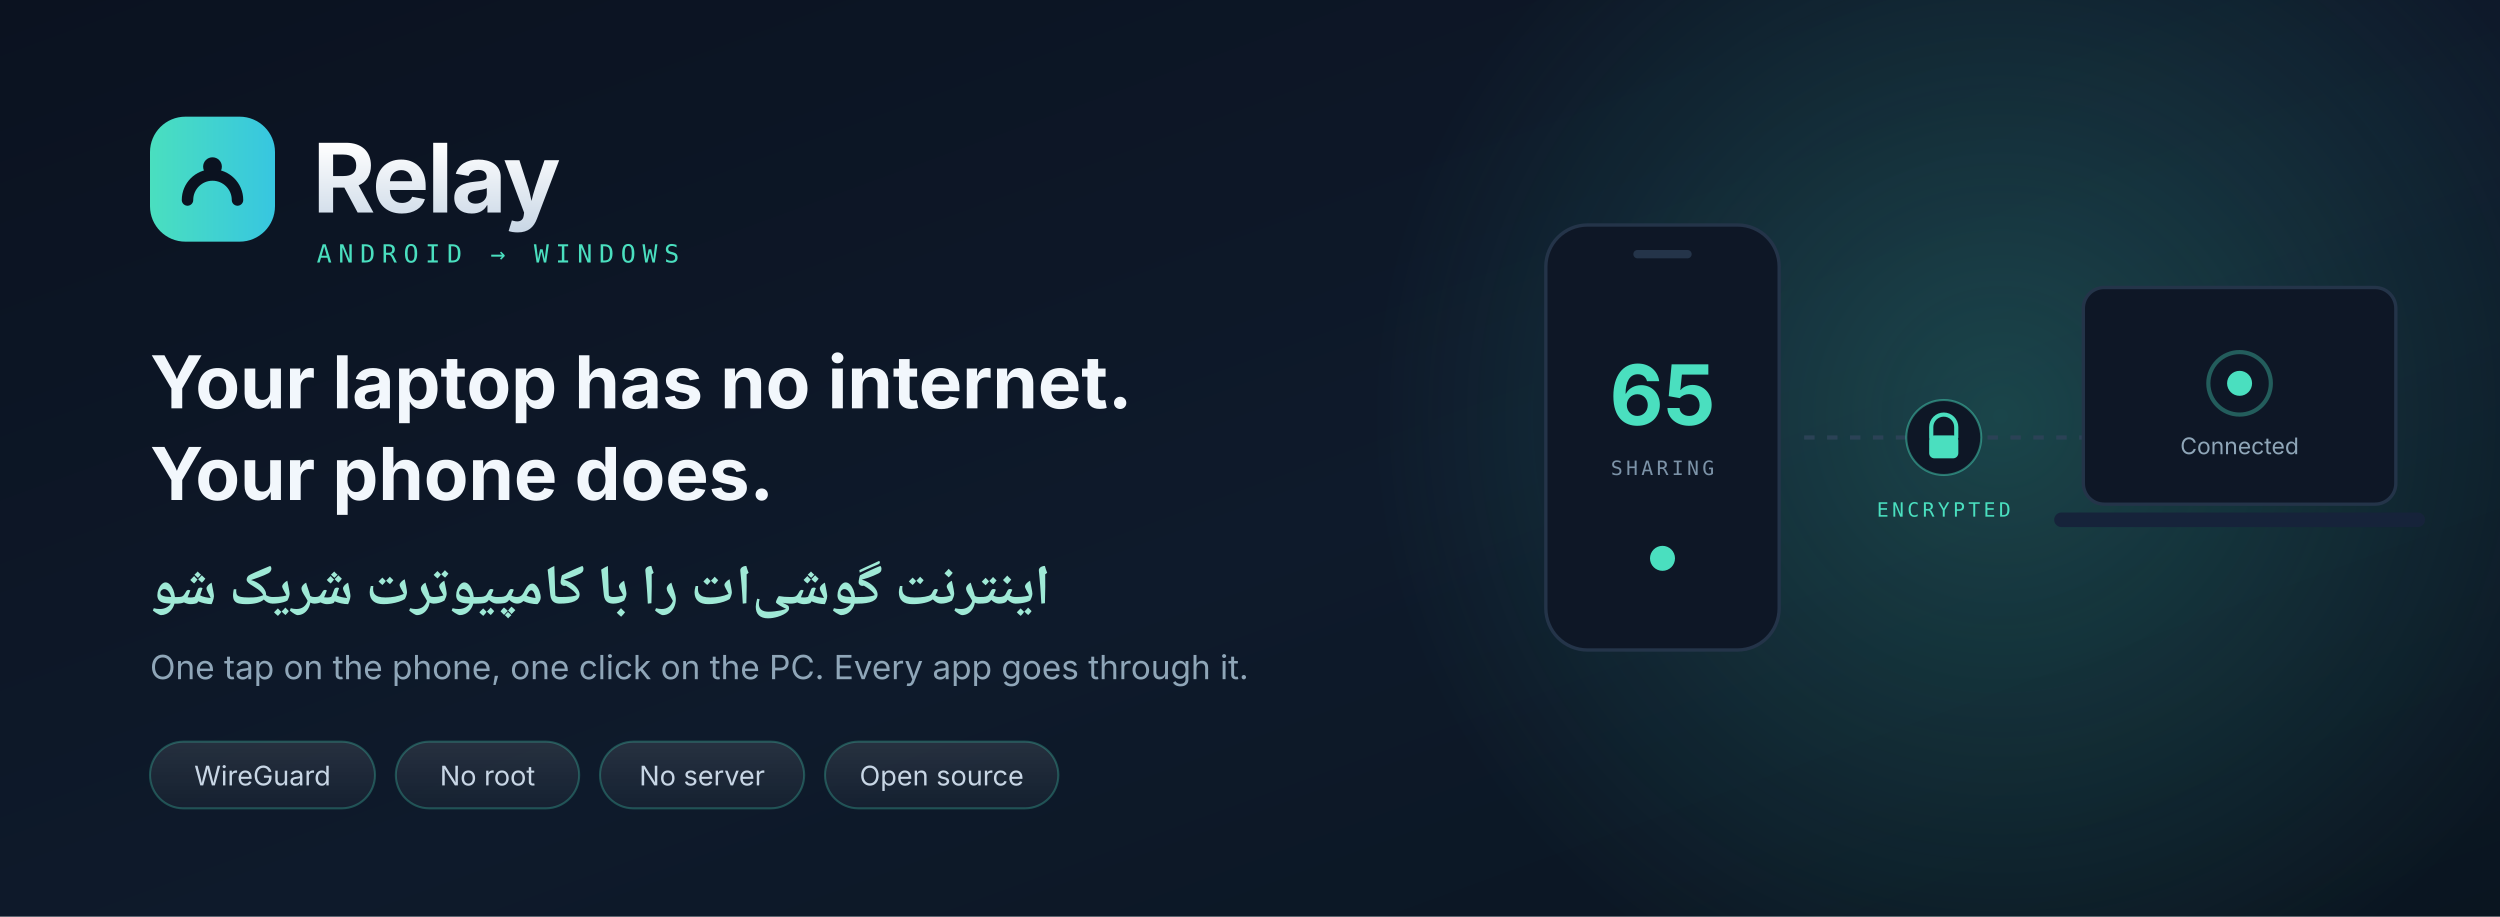
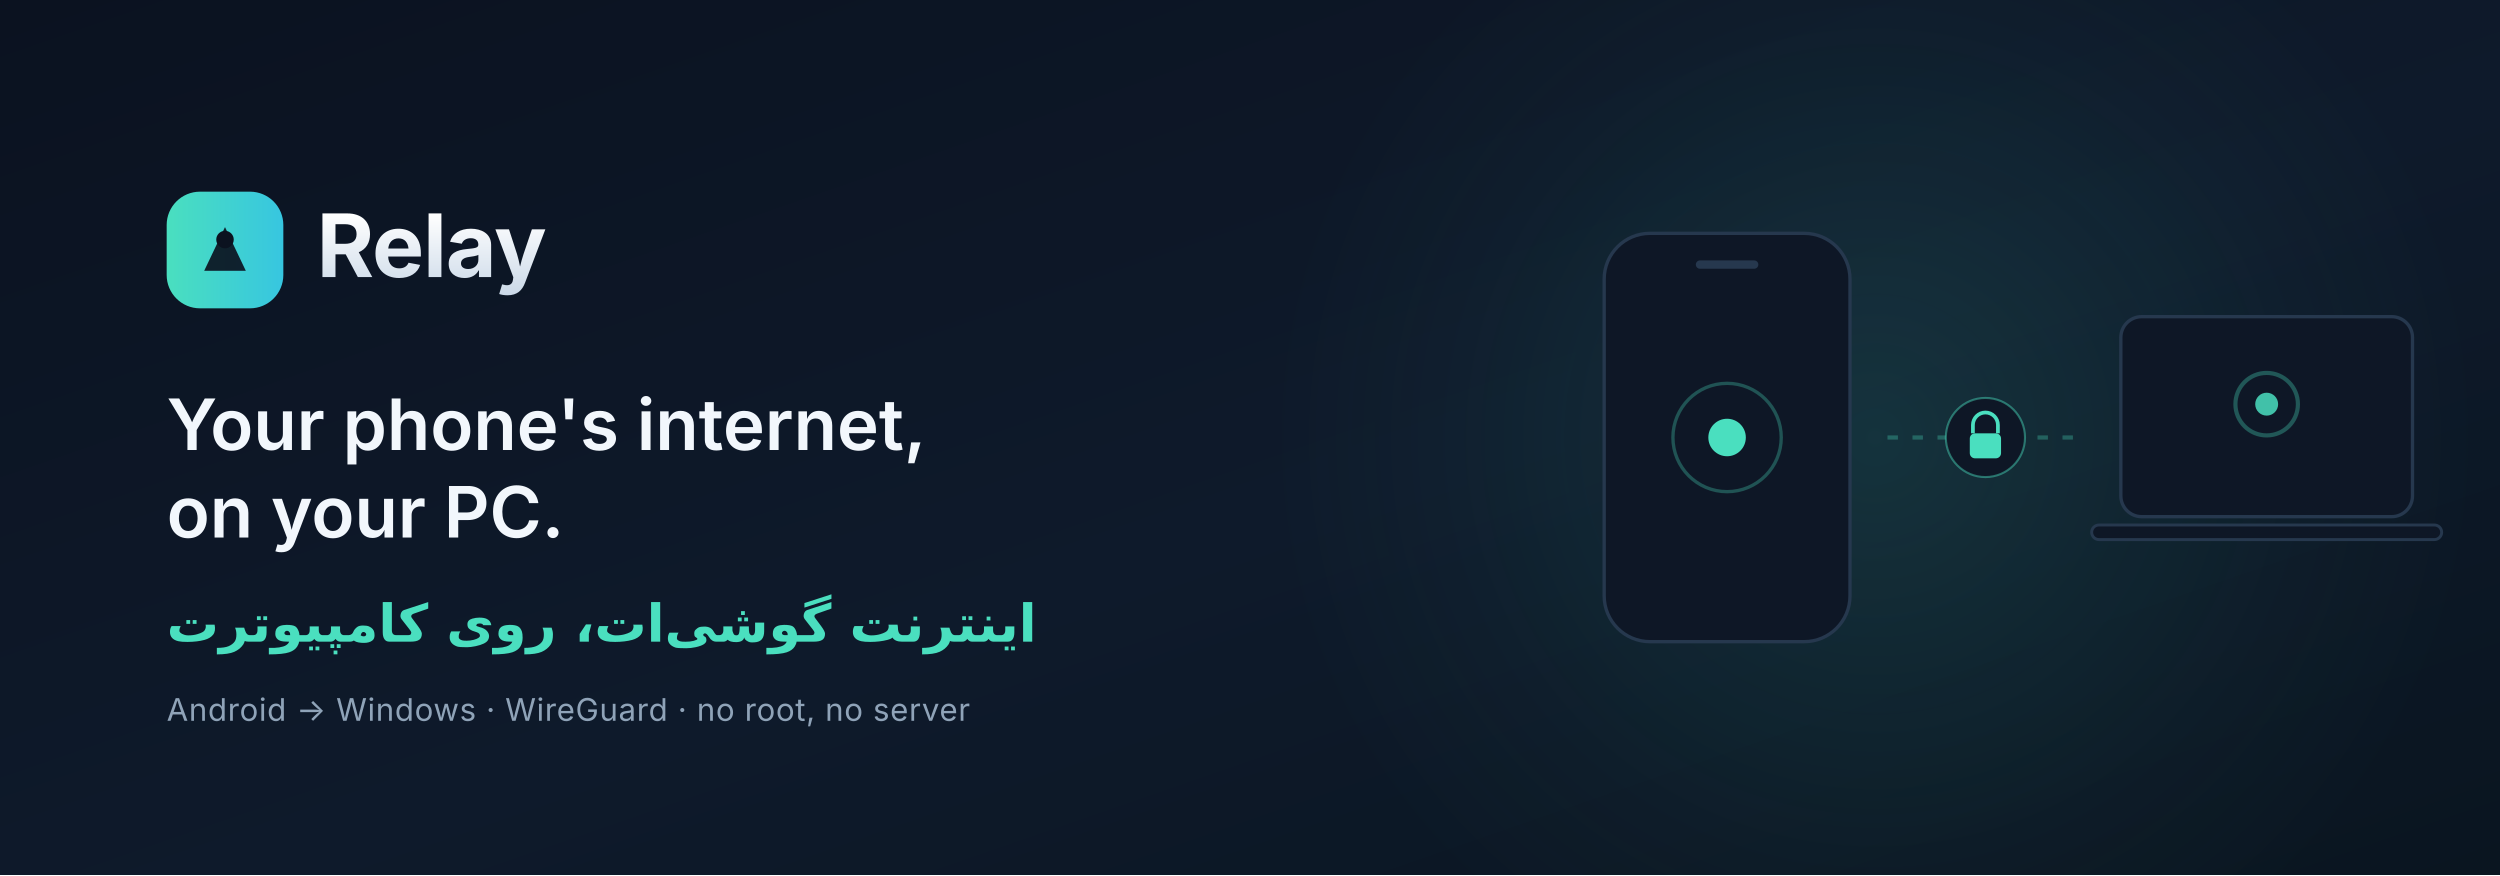
- <svg xmlns="http://www.w3.org/2000/svg" viewBox="0 0 1200 440" width="1200" height="440" role="img" aria-label="Relay — share your phone's internet with your PC over an encrypted WireGuard tunnel. ریلی — اینترنت گوشی‌ات را با کامپیوترت به اشتراک بگذار.">
+ <svg xmlns="http://www.w3.org/2000/svg" viewBox="0 0 1200 420" width="1200" height="420" role="img" aria-label="Relay — share your phone's internet with your PC over an encrypted WireGuard tunnel. ریلی — اینترنت گوشی‌ات را با کامپیوترت به اشتراک بگذار.">
  <defs>
    <linearGradient id="ground" x1="0" y1="0" x2="1" y2="1">
      <stop offset="0%" stop-color="#0B1220" />
      <stop offset="55%" stop-color="#0E1A2B" />
      <stop offset="100%" stop-color="#0A1520" />
    </linearGradient>
    <linearGradient id="accent" x1="0" y1="0" x2="1" y2="0">
      <stop offset="0%" stop-color="#4ADFBF" />
      <stop offset="100%" stop-color="#37C6E0" />
    </linearGradient>
    <linearGradient id="wordmark" x1="0" y1="0" x2="0" y2="1">
      <stop offset="0%" stop-color="#FFFFFF" />
-       <stop offset="100%" stop-color="#C8D6E5" />
+       <stop offset="100%" stop-color="#CBD9E8" />
    </linearGradient>
    <radialGradient id="halo" cx="50%" cy="50%" r="50%">
-       <stop offset="0%" stop-color="#4ADFBF" stop-opacity="0.22" />
+       <stop offset="0%" stop-color="#4ADFBF" stop-opacity="0.13" />
+       <stop offset="70%" stop-color="#4ADFBF" stop-opacity="0.03" />
      <stop offset="100%" stop-color="#4ADFBF" stop-opacity="0" />
    </radialGradient>
-     <linearGradient id="glass" x1="0" y1="0" x2="0" y2="1">
-       <stop offset="0%" stop-color="#FFFFFF" stop-opacity="0.10" />
-       <stop offset="100%" stop-color="#FFFFFF" stop-opacity="0.03" />
-     </linearGradient>
  </defs>
-   <rect width="1200" height="440" fill="url(#ground)" />
-   <circle cx="960" cy="200" r="300" fill="url(#halo)" />
-   <g transform="translate(72, 56)">
-     <rect width="60" height="60" rx="17" fill="url(#accent)" />
-     <path d="M18 40 A 12 12 0 0 1 42 40" fill="none" stroke="#0B1220" stroke-width="5.5" stroke-linecap="round" />
-     <circle cx="30" cy="24" r="4.5" fill="#0B1220" />
+   <rect width="1200" height="420" fill="url(#ground)" />
+   <circle cx="900" cy="210" r="290" fill="url(#halo)" />
+   <g transform="translate(80, 92)">
+     <rect width="56" height="56" rx="16" fill="url(#accent)" />
+     <path d="M18 38 L28 17 L38 38 Z" fill="#0B1220" opacity="0.92" />
+     <circle cx="28" cy="23" r="4.2" fill="#0B1220" />
  </g>
-   <text x="150" y="102" font-family="'Segoe UI', Inter, system-ui, sans-serif" font-size="46" font-weight="700" fill="url(#wordmark)" letter-spacing="-1">Relay</text>
-   <text x="152" y="126" font-family="'Cascadia Code', Consolas, monospace" font-size="12" fill="#4ADFBF" letter-spacing="3.2">ANDROID → WINDOWS</text>
-   <text x="72" y="196" font-family="'Segoe UI', Inter, system-ui, sans-serif" font-size="35" font-weight="700" fill="#F2F7FC">Your laptop has no internet.</text>
-   <text x="72" y="240" font-family="'Segoe UI', Inter, system-ui, sans-serif" font-size="35" font-weight="700" fill="#F2F7FC">Your phone does.</text>
-   <text x="72" y="290" direction="ltr" text-anchor="start" font-family="Vazirmatn, 'Segoe UI', Tahoma, 'Noto Naskh Arabic', sans-serif" font-size="27" font-weight="600" fill="#9FE9D6">اینترنت گوشی‌ات را با کامپیوترت شریک شو</text>
-   <text x="72" y="326" font-family="'Segoe UI', Inter, system-ui, sans-serif" font-size="16" fill="#8FA6B8">One tap on the phone, one click on the PC. Every app goes through it.</text>
-   <g font-family="'Segoe UI', Inter, system-ui, sans-serif" font-size="13" fill="#C8D6E5">
-     <g transform="translate(72, 356)">
-       <rect width="108" height="32" rx="16" fill="url(#glass)" stroke="#4ADFBF" stroke-opacity="0.28" />
-       <text x="54" y="21" text-anchor="middle">WireGuard</text>
-     </g>
-     <g transform="translate(190, 356)">
-       <rect width="88" height="32" rx="16" fill="url(#glass)" stroke="#4ADFBF" stroke-opacity="0.28" />
-       <text x="44" y="21" text-anchor="middle">No root</text>
-     </g>
-     <g transform="translate(288, 356)">
-       <rect width="98" height="32" rx="16" fill="url(#glass)" stroke="#4ADFBF" stroke-opacity="0.28" />
-       <text x="49" y="21" text-anchor="middle">No server</text>
-     </g>
-     <g transform="translate(396, 356)">
-       <rect width="112" height="32" rx="16" fill="url(#glass)" stroke="#4ADFBF" stroke-opacity="0.28" />
-       <text x="56" y="21" text-anchor="middle">Open source</text>
-     </g>
-   </g>
-   <g transform="translate(742, 108)">
-     <rect width="112" height="204" rx="20" fill="#0E1726" stroke="#243449" stroke-width="1.6" />
-     <rect x="42" y="12" width="28" height="4" rx="2" fill="#243449" />
-     <text x="56" y="96" text-anchor="middle" font-family="'Segoe UI', Inter, system-ui, sans-serif" font-size="40" font-weight="700" fill="#4ADFBF">65</text>
-     <text x="56" y="120" text-anchor="middle" font-family="'Cascadia Code', Consolas, monospace" font-size="9.5" fill="#7C93A8" letter-spacing="1.6">SHARING</text>
-     <circle cx="56" cy="160" r="6" fill="#4ADFBF">
-       <animate attributeName="opacity" values="1;0.35;1" dur="2.4s" repeatCount="indefinite" />
+   <text x="152" y="133" font-family="'Segoe UI', Inter, system-ui, sans-serif" font-size="42" font-weight="700" fill="url(#wordmark)" letter-spacing="-0.5">Relay</text>
+   <text x="80" y="216" font-family="'Segoe UI', Inter, system-ui, sans-serif" font-size="34" font-weight="600" fill="#F2F7FC">Your phone's internet,</text>
+   <text x="80" y="258" font-family="'Segoe UI', Inter, system-ui, sans-serif" font-size="34" font-weight="600" fill="#F2F7FC">on your PC.</text>
+   <text x="80" y="308" text-anchor="start" font-family="'Segoe UI', Tahoma, 'Iranian Sans', sans-serif" font-size="25" font-weight="600" fill="#4ADFBF">اینترنت گوشی‌ات، روی کامپیوترت</text>
+   <text x="80" y="346" font-family="'Segoe UI', Inter, system-ui, sans-serif" font-size="15" fill="#8FA3B8" letter-spacing="0.3">Android → Windows · WireGuard · no root, no server</text>
+   <g transform="translate(770, 112)">
+     <rect width="118" height="196" rx="22" fill="#0E1726" stroke="#26384E" stroke-width="1.6" />
+     <rect x="44" y="13" width="30" height="4" rx="2" fill="#26384E" />
+     <circle cx="59" cy="98" r="26" fill="none" stroke="#4ADFBF" stroke-opacity="0.30" stroke-width="1.6" />
+     <circle cx="59" cy="98" r="9" fill="#4ADFBF">
+       <animate attributeName="opacity" values="1;0.45;1" dur="2.6s" repeatCount="indefinite" />
    </circle>
  </g>
-   <g>
-     <line x1="866" y1="210" x2="1000" y2="210" stroke="#2B4256" stroke-width="2" stroke-dasharray="5 6" />
-     <circle cx="933" cy="210" r="18" fill="#0E1726" stroke="#4ADFBF" stroke-opacity="0.45" />
-     <path d="M927 210 v-5 a6 6 0 0 1 12 0 v5" fill="none" stroke="#4ADFBF" stroke-width="2" stroke-linecap="round" />
-     <rect x="926" y="209" width="14" height="11" rx="2.5" fill="#4ADFBF" />
-     <text x="933" y="248" text-anchor="middle" font-family="'Cascadia Code', Consolas, monospace" font-size="9.5" fill="#4ADFBF" letter-spacing="1.6">ENCRYPTED</text>
-   </g>
-   <g transform="translate(1000, 138)">
-     <rect width="150" height="104" rx="10" fill="#0E1726" stroke="#243449" stroke-width="1.6" />
-     <circle cx="75" cy="46" r="15" fill="none" stroke="#4ADFBF" stroke-opacity="0.35" stroke-width="2" />
-     <circle cx="75" cy="46" r="6" fill="#4ADFBF" />
-     <text x="75" y="80" text-anchor="middle" font-family="'Segoe UI', Inter, system-ui, sans-serif" font-size="11" fill="#8FA6B8">Connected</text>
-     <rect x="-14" y="108" width="178" height="7" rx="3.5" fill="#16233A" />
+   <line x1="906" y1="210" x2="1000" y2="210" stroke="#4ADFBF" stroke-opacity="0.30" stroke-width="2" stroke-dasharray="5 7" />
+   <circle cx="953" cy="210" r="19" fill="#0E1726" stroke="#4ADFBF" stroke-opacity="0.45" />
+   <path d="M947 208 v-4 a6 6 0 0 1 12 0 v4" fill="none" stroke="#4ADFBF" stroke-width="1.8" />
+   <rect x="945.5" y="208" width="15" height="12" rx="2.5" fill="#4ADFBF" />
+   <g transform="translate(1018, 152)">
+     <rect width="140" height="96" rx="10" fill="#0E1726" stroke="#26384E" stroke-width="1.6" />
+     <circle cx="70" cy="42" r="15" fill="none" stroke="#4ADFBF" stroke-opacity="0.32" stroke-width="2" />
+     <circle cx="70" cy="42" r="5.5" fill="#4ADFBF" opacity="0.85" />
+     <rect x="-14" y="100" width="168" height="7" rx="3.5" fill="#0E1726" stroke="#26384E" stroke-width="1.4" />
  </g>
</svg>
